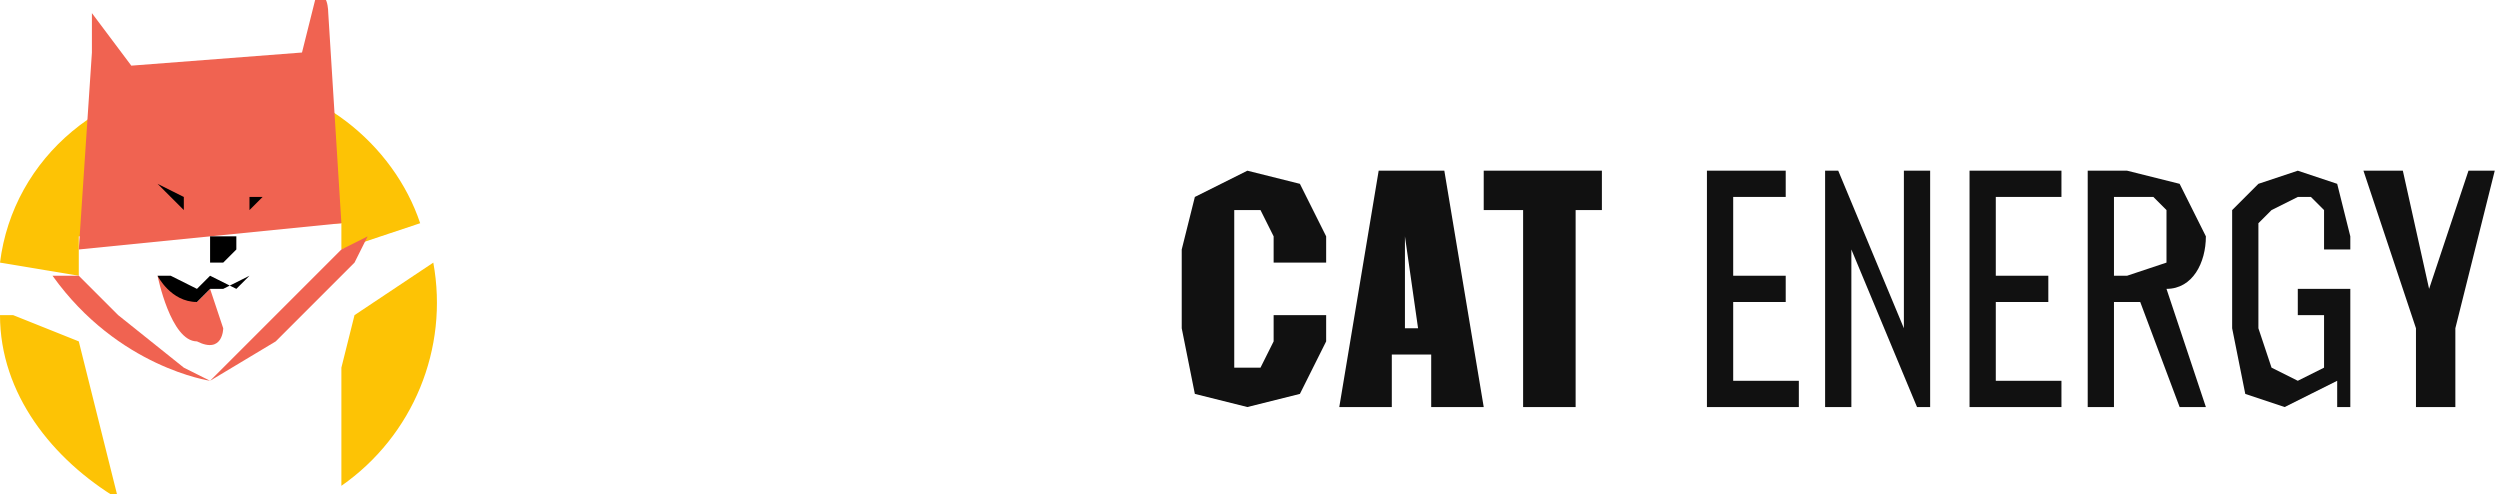
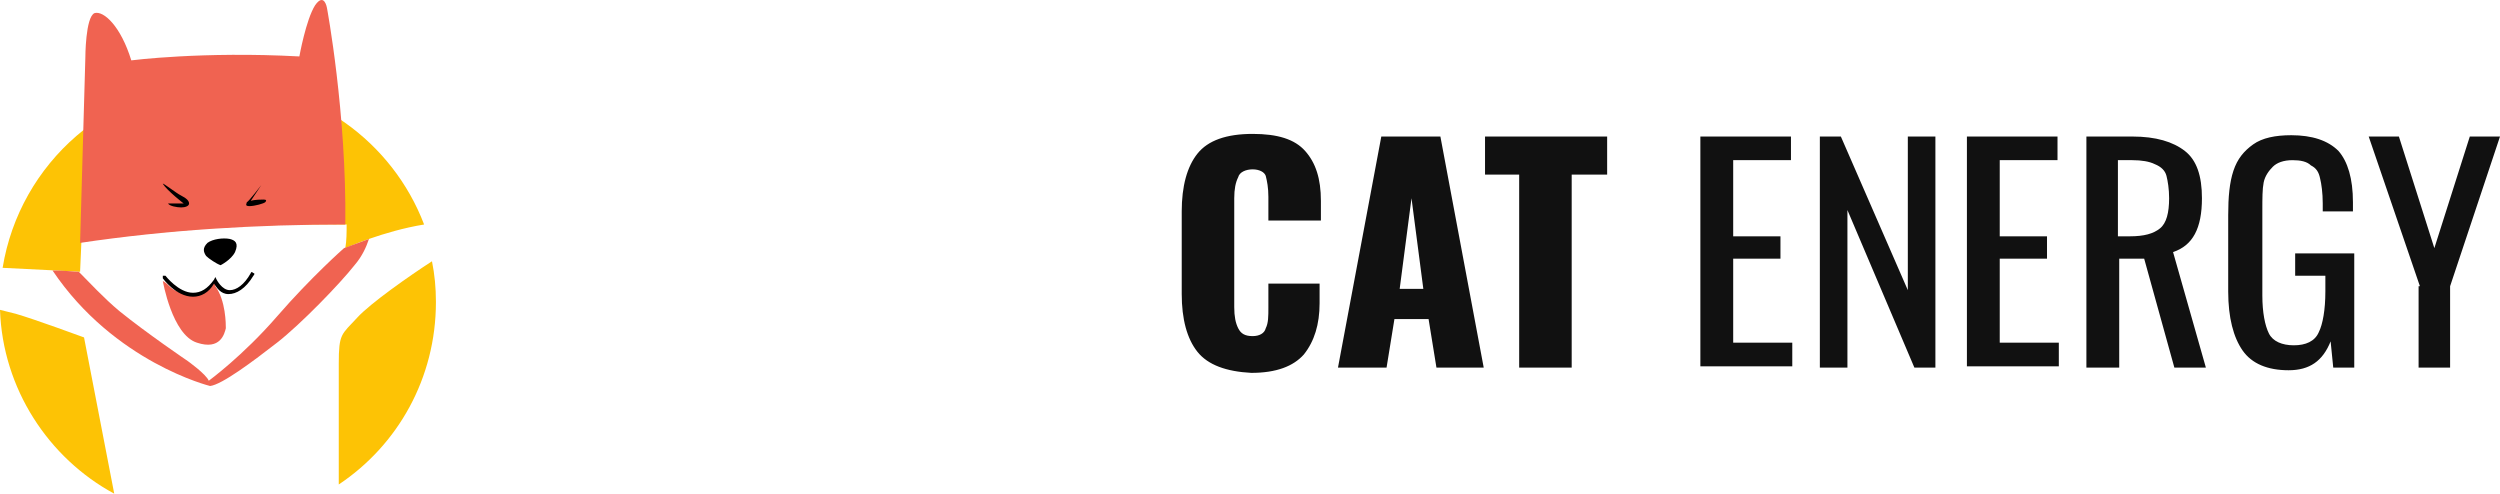
- <svg xmlns="http://www.w3.org/2000/svg" version="1.1" id="Layer_1" x="0" y="0" viewBox="0 0 190.4 37.6" xml:space="preserve">
-   <style>.st0{fill:#fdc305}.st1{fill:#f06351}.st2{fill:#111}</style>
-   <path class="st0" d="M6 21v-3l20-1v2l6-2c-2-6-8-11-15-11C8 6 1 12 0 20l6 1zM27 24l-1 4v9a17 17 0 007-17l-6 4zM6 26l-5-2H0c0 6 4 11 9 14L6 26z" />
-   <path class="st1" d="M26 17L25 1s0-2-1-1l-1 4-13 1-3-4v3L6 19l20-2z" />
-   <path d="M12 14l2 1v1h-1 1l-2-2zM20 14l-1 1v1l1-1c0-1 0 0 0 0h-1l1-1zM17 20l1-1v-1h-2v2h1z" />
-   <path class="st1" d="M16 22l-1 1-2-1-1-1s1 5 3 5c2 1 2-1 2-1l-1-3c1-1 0 0 0 0z" />
-   <path d="M15 23c-2 0-3-2-3-2h1l2 1 1-1 2 1 1-1-2 1h-1l-1 1z" />
-   <path class="st1" d="M26 19l-5 5-5 5-2-1-5-4-3-3H4c5 7 12 8 12 8l5-3 6-6 1-2-2 1z" />
-   <g>
-     <path class="st2" d="M1 20l-1-5V9l1-4 4-2 4 1 2 4v2H7V8L6 6H4v12h2l1-2v-2h4v2l-2 4-4 1-4-1zM15 3h5l3 18h-4v-4h-3v4h-4l3-18zm3 12l-1-7v7h1zM26 6h-3V3h9v3h-2v15h-4V6zM40 3h6v2h-4v6h4v2h-4v6h5v2h-7V3zM49 3h1l5 12V3h2v18h-1L51 9v12h-2V3zM60 3h7v2h-5v6h4v2h-4v6h5v2h-7V3zM69 3h3l4 1 2 4c0 2-1 4-3 4l3 9h-2l-3-8h-2v8h-2V3zm3 8l3-1V8 6l-1-1h-3v6h1zM81 20l-1-5V9 6l2-2 3-1 3 1 1 4v1h-2V8 6l-1-1h-1l-2 1-1 1v8l1 3 2 1 2-1v-4h-2v-2h4v9h-1v-2l-4 2-3-1zM94 15L90 3h3l2 9 3-9h2l-3 12v6h-3v-6z" transform="translate(90 10)" />
-   </g>
+ <svg xmlns="http://www.w3.org/2000/svg" viewBox="0 0.002 190.4 37.598">
+   <path fill="#fdc305" d="M6.1 20.7l.1-2.3c6.7-.9 13.4-1.4 20.2-1.3 0 .6 0 1.2-.1 1.8 0 0 2.9-1.3 6-1.8-2.4-6.3-8.5-10.8-15.6-10.8C8.4 6.3 1.5 12.4.2 20.4c2.2.1 5.9.3 5.9.3zm21.1 3.5c-1.2 1.3-1.4 1.2-1.4 3.5v9.2c4.5-3 7.4-8.1 7.4-13.9 0-1.1-.1-2.1-.3-3.1-1.7 1.1-4.7 3.2-5.7 4.3zM6.4 25.7s-3.8-1.4-5.2-1.8L0 23.6c.2 6 3.7 11.3 8.7 14L6.4 25.7z" />
+   <path fill="#f06351" d="M26.3 17.1C26.4 8.6 24.9.6 24.9.6s-.2-1.2-.9-.2c-.7 1.1-1.2 3.9-1.2 3.9-7.4-.4-12.8.3-12.8.3C9.2 2 7.9.8 7.2 1c-.7.3-.7 3.4-.7 3.4l-.4 14.1c6.7-1 13.5-1.4 20.2-1.4z" />
+   <path d="M12.4 14c0-.1 1 .7 1.4.9.4.2.6.4.6.6 0 .2-.3.3-.6.3s-.9-.1-1-.3H14c.1.1-1.3-1-1.6-1.5zm7.5.1s-1 1.3-1.1 1.3c0 .1-.2.3.2.3s1.1-.2 1.2-.3c.1-.1.1-.2-.1-.2s-.7 0-1 .1l.8-1.2s.1-.1 0 0zm-3.1 6.1s.8-.4 1.1-1c.3-.7 0-.9-.4-1-.5-.1-1.3 0-1.7.3-.4.4-.3.7-.1 1 .2.2.8.6 1.1.7z" />
+   <path fill="#f06351" d="M16.3 21.5s-.2.4-.5.6c-.2.2-.6.4-1 .4-.6 0-1.1-.2-1.5-.4-.2-.1-.4-.3-.5-.4-.2-.2-.4-.3-.4-.3s.7 4.1 2.6 4.7c1.8.6 2.1-.7 2.2-1.1 0-.3 0-2.1-.8-3.2.1-.4 0-.2-.1-.3z" />
+   <path d="M14.7 22.6c-1.3 0-2.3-1.4-2.3-1.4V21h.2s1 1.3 2.1 1.3c.6 0 1.1-.3 1.6-1l.1-.2.1.2s.4.8 1 .8c.5 0 1.1-.4 1.6-1.3 0-.1.1-.1.2 0 .1 0 .1.1 0 .2-.6 1-1.3 1.4-1.9 1.4-.6 0-.9-.5-1.1-.8-.4.7-1 1-1.6 1z" />
+   <path fill="#f06351" d="M26.2 18.9s-2.5 2.2-5.1 5.2-5.2 4.9-5.2 4.9c-.2-.5-1.6-1.5-1.6-1.5s-3.1-2.1-5.2-3.8c-1.2-1-2.3-2.2-3.1-3-.3 0-1.1-.1-2-.1 4.7 7 12 8.8 12 8.8.9-.1 3.3-1.9 5.1-3.3 1.8-1.4 4.8-4.5 5.9-5.9.6-.7.9-1.4 1.1-2-1.1.4-1.9.7-1.9.7z" />
+   <path d="M91.2 26.8c-.8-1-1.2-2.5-1.2-4.4v-6.3c0-1.9.4-3.4 1.2-4.4.8-1 2.2-1.5 4.2-1.5 1.9 0 3.2.4 4 1.3.8.9 1.2 2.1 1.2 3.8v1.5h-4V15c0-.7-.1-1.2-.2-1.6-.1-.3-.5-.5-1-.5s-1 .2-1.1.6c-.2.4-.3.9-.3 1.6v8.3c0 .7.1 1.2.3 1.6.2.4.5.6 1.1.6.5 0 .9-.2 1-.6.2-.4.2-.9.2-1.6v-1.8h3.9v1.5c0 1.6-.4 2.9-1.2 3.9-.8.9-2.1 1.4-4 1.4-1.9-.1-3.3-.6-4.1-1.6zm14-16.4h4.5L113 28h-3.6l-.6-3.7h-2.6l-.6 3.7h-3.7l3.3-17.6zm3.2 11.6l-.9-6.9-.9 6.9h1.8zm7.4-8.7h-2.7v-2.9h9.3v2.9h-2.7V28h-4V13.3zm13.7-2.9h6.9v1.8H132V18h3.6v1.7H132v6.4h4.5v1.8h-7V10.4zm9 0h1.7l5.1 11.7V10.4h2.1V28h-1.6l-5.1-12v12h-2.1V10.4zm11.3 0h6.9v1.8h-4.4V18h3.6v1.7h-3.6v6.4h4.5v1.8h-7V10.4zm9 0h3.6c1.8 0 3.1.4 4 1.1s1.3 1.9 1.3 3.6c0 2.3-.7 3.6-2.2 4.1L168 28h-2.4l-2.3-8.3h-1.9V28h-2.5V10.4zm3.4 7.6c1.1 0 1.8-.2 2.3-.6.5-.4.7-1.2.7-2.3 0-.7-.1-1.3-.2-1.7s-.4-.7-.9-.9c-.4-.2-1-.3-1.7-.3h-1.1V18h.9zm8.6 8.7c-.7-1-1.1-2.5-1.1-4.5v-5.8c0-1.4.1-2.5.4-3.4.3-.9.8-1.5 1.5-2s1.7-.7 2.9-.7c1.6 0 2.8.4 3.6 1.2.7.8 1.1 2.1 1.1 3.9v.7h-2.3v-.6c0-.8-.1-1.5-.2-1.9-.1-.5-.3-.8-.7-1-.3-.3-.8-.4-1.4-.4-.7 0-1.2.2-1.5.5-.3.3-.6.7-.7 1.2-.1.5-.1 1.2-.1 2.1v6.5c0 1.3.2 2.3.5 2.9.3.6 1 .9 1.9.9.9 0 1.6-.3 1.9-1 .3-.6.5-1.7.5-3.1V21h-2.3v-1.7h4.5V28h-1.6l-.2-2c-.6 1.5-1.6 2.2-3.2 2.2s-2.8-.5-3.5-1.5zm13.5-4.9l-3.9-11.4h2.3l2.7 8.5 2.7-8.5h2.3l-3.8 11.4V28h-2.4v-6.2z" fill="#111" />
</svg>
